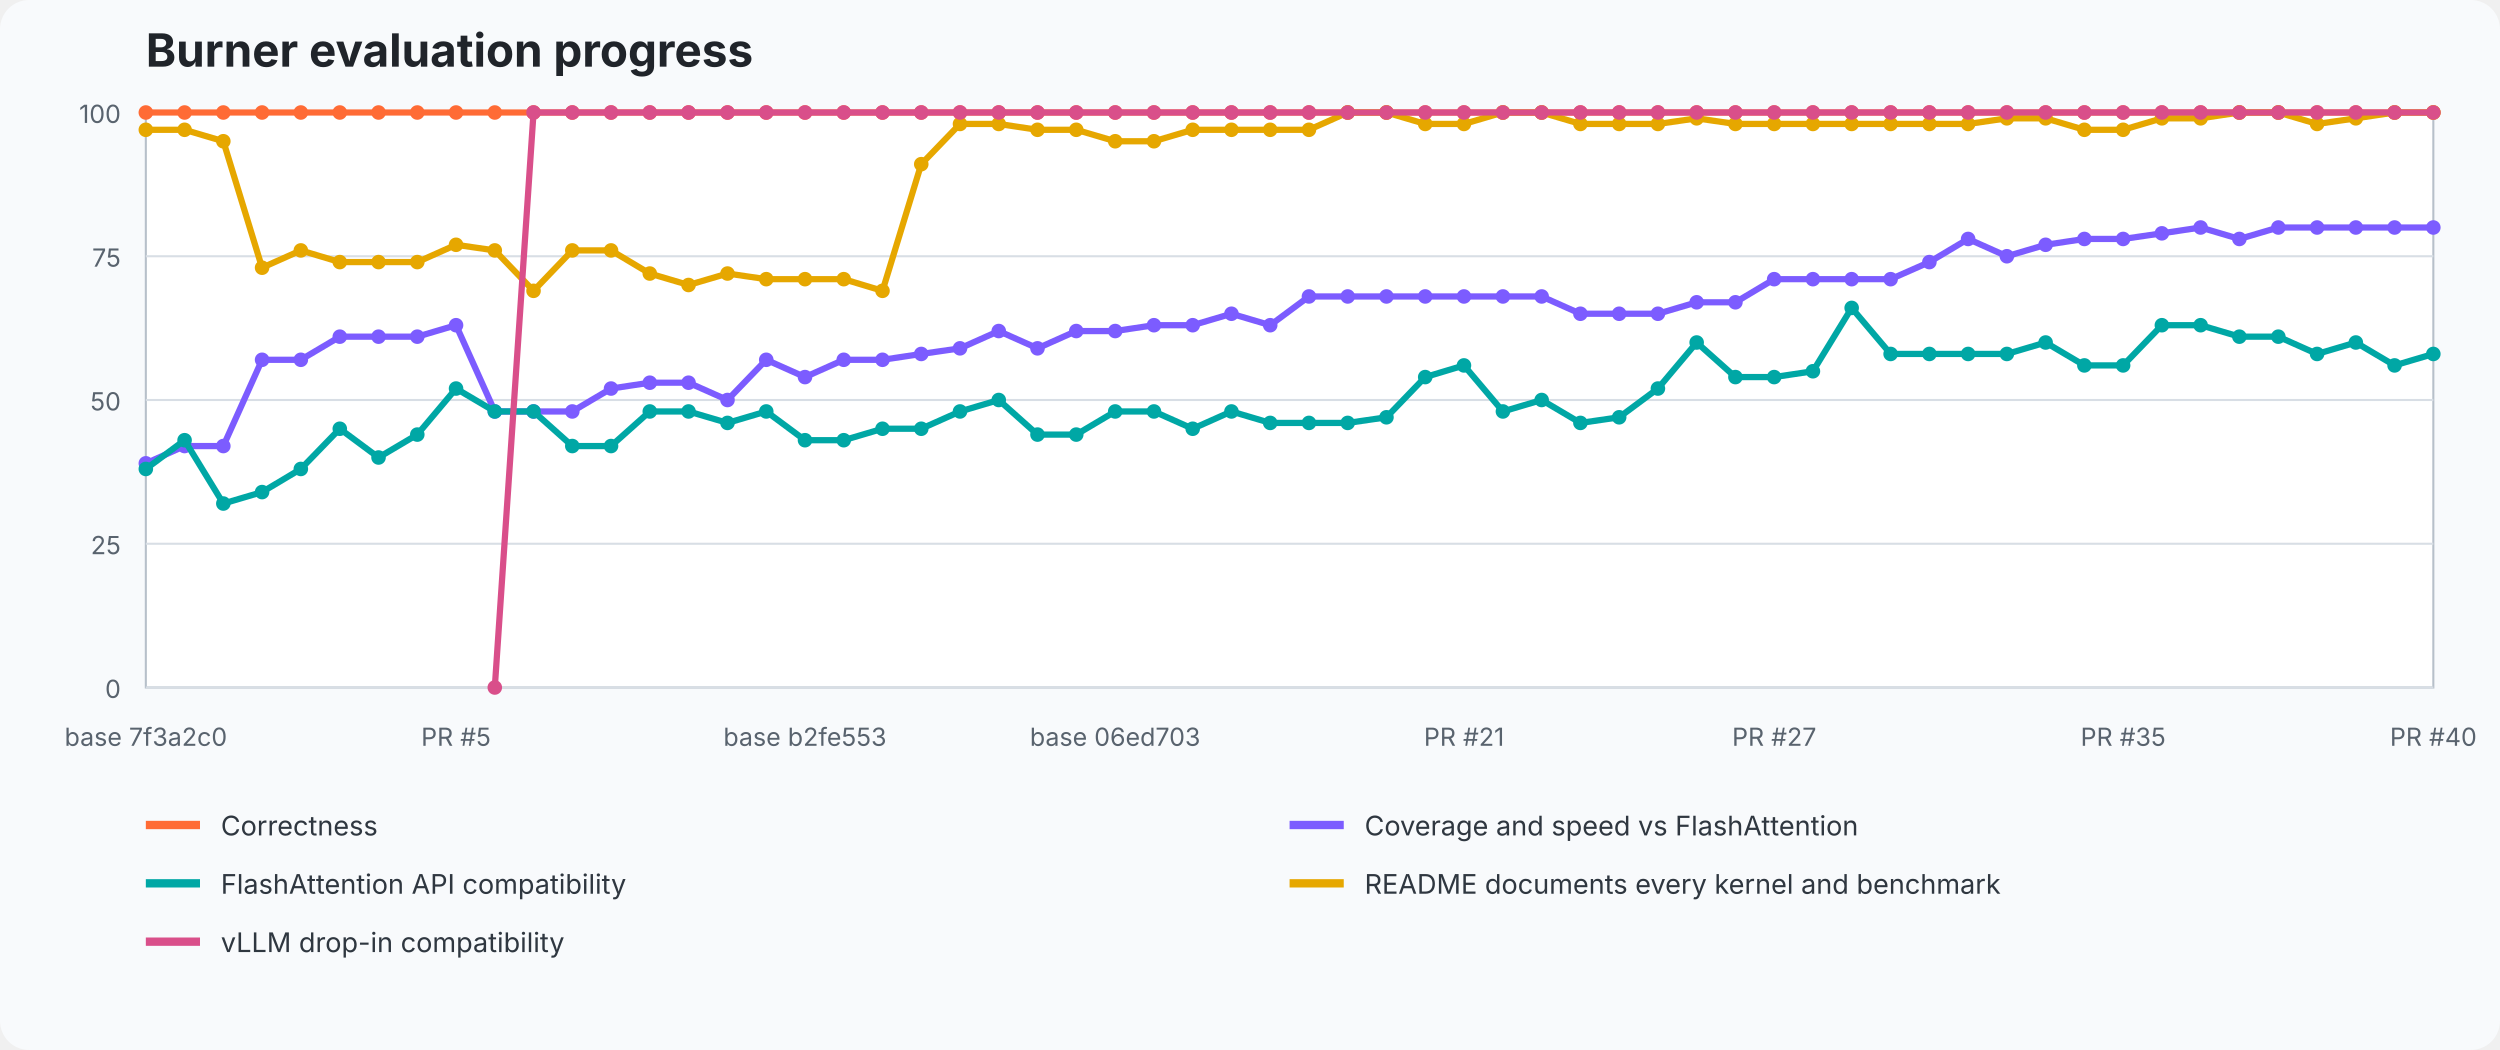
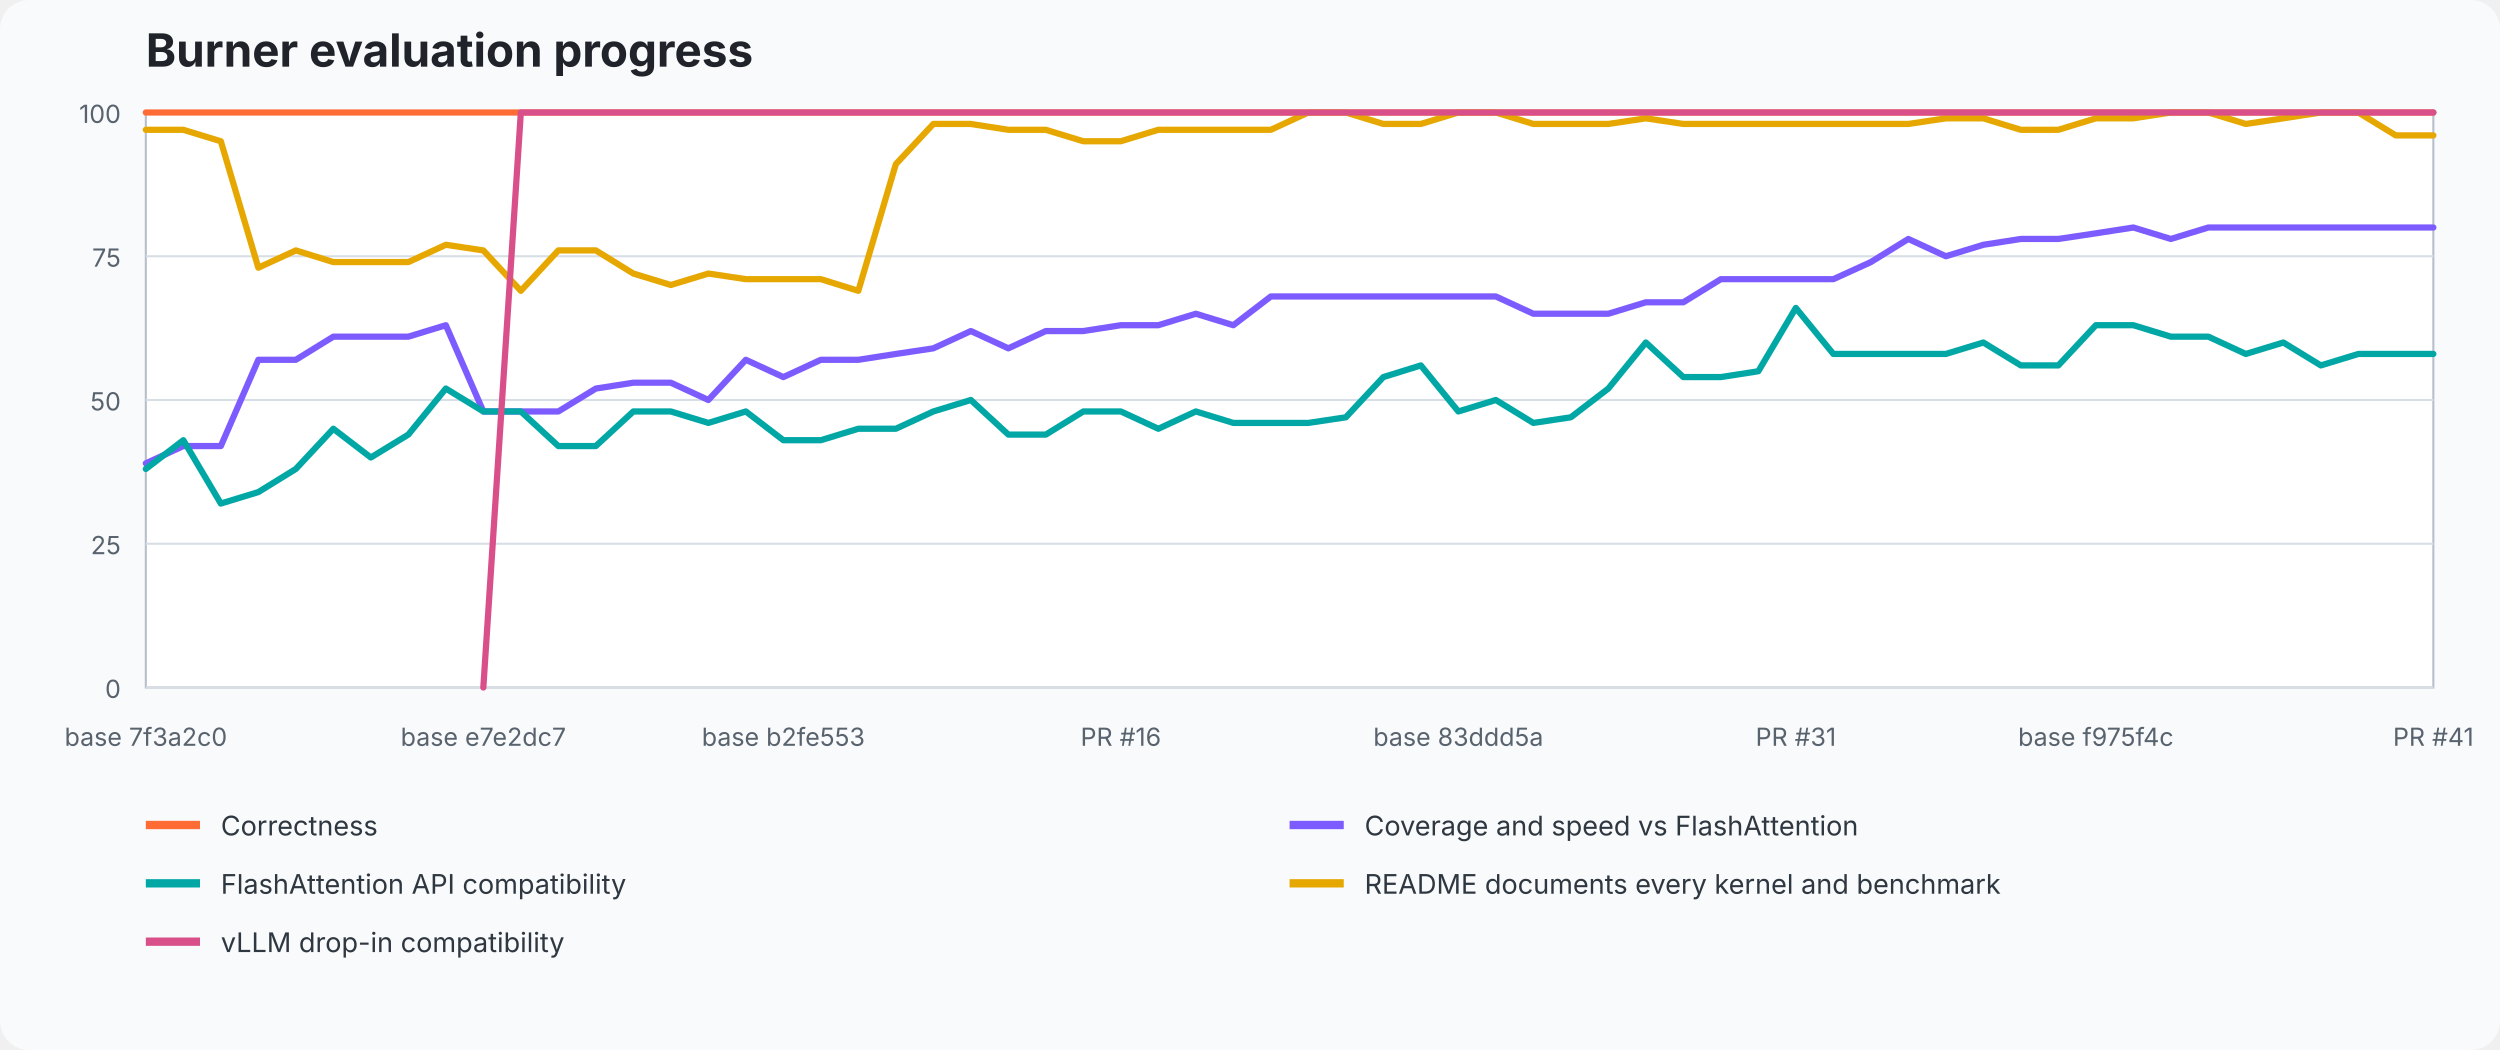
<svg xmlns="http://www.w3.org/2000/svg" width="1200" height="504" viewBox="0 0 1200 504" role="img" aria-labelledby="title desc">
  <style>text{font-family:ui-sans-serif,system-ui,-apple-system,BlinkMacSystemFont,"Segoe UI",sans-serif}.title{font-size:22px;font-weight:700;fill:#20242a}.axis{font-size:12px;fill:#59636e}.legend{font-size:13px;fill:#2f3740}.grid{stroke:#d8dee5;stroke-width:1}.plot{fill:#fff;stroke:#b7c0ca}</style>
  <rect width="100%" height="100%" fill="#f8fafc" rx="14" />
  <text x="70" y="32" class="title">Burner evaluation progress</text>
  <rect x="70" y="54" width="1098" height="276" class="plot" />
  <line x1="70" y1="330" x2="1168" y2="330" class="grid" />
  <text x="58" y="335" text-anchor="end" class="axis">0</text>
  <line x1="70" y1="261" x2="1168" y2="261" class="grid" />
  <text x="58" y="266" text-anchor="end" class="axis">25</text>
  <line x1="70" y1="192" x2="1168" y2="192" class="grid" />
  <text x="58" y="197" text-anchor="end" class="axis">50</text>
  <line x1="70" y1="123" x2="1168" y2="123" class="grid" />
  <text x="58" y="128" text-anchor="end" class="axis">75</text>
  <line x1="70" y1="54" x2="1168" y2="54" class="grid" />
  <text x="58" y="59" text-anchor="end" class="axis">100</text>
-   <polyline points="70.0,54.0 88.6,54.0 107.2,54.0 125.8,54.0 144.4,54.0 163.1,54.0 181.7,54.0 200.3,54.0 218.9,54.0 237.5,54.0 256.1,54.0 274.7,54.0 293.3,54.0 311.9,54.0 330.5,54.0 349.2,54.0 367.8,54.0 386.4,54.0 405.0,54.0 423.6,54.0 442.2,54.0 460.8,54.0 479.4,54.0 498.0,54.0 516.6,54.0 535.3,54.0 553.9,54.0 572.5,54.0 591.1,54.0 609.7,54.0 628.3,54.0 646.9,54.0 665.5,54.0 684.1,54.0 702.7,54.0 721.4,54.0 740.0,54.0 758.6,54.0 777.2,54.0 795.8,54.0 814.4,54.0 833.0,54.0 851.6,54.0 870.2,54.0 888.8,54.0 907.5,54.0 926.1,54.0 944.7,54.0 963.3,54.0 981.9,54.0 1000.5,54.0 1019.1,54.0 1037.7,54.0 1056.3,54.0 1074.9,54.0 1093.6,54.0 1112.2,54.0 1130.8,54.0 1149.4,54.0 1168.0,54.0" fill="none" stroke="#ff6b35" stroke-width="3" stroke-linejoin="round" stroke-linecap="round" />
-   <circle cx="70.0" cy="54.0" r="3.5" fill="#ff6b35" />
-   <circle cx="88.6" cy="54.0" r="3.5" fill="#ff6b35" />
-   <circle cx="107.2" cy="54.0" r="3.5" fill="#ff6b35" />
-   <circle cx="125.8" cy="54.0" r="3.5" fill="#ff6b35" />
-   <circle cx="144.4" cy="54.0" r="3.5" fill="#ff6b35" />
-   <circle cx="163.1" cy="54.0" r="3.5" fill="#ff6b35" />
-   <circle cx="181.7" cy="54.0" r="3.5" fill="#ff6b35" />
-   <circle cx="200.3" cy="54.0" r="3.5" fill="#ff6b35" />
-   <circle cx="218.9" cy="54.0" r="3.5" fill="#ff6b35" />
-   <circle cx="237.5" cy="54.0" r="3.5" fill="#ff6b35" />
-   <circle cx="256.1" cy="54.0" r="3.5" fill="#ff6b35" />
-   <circle cx="274.7" cy="54.0" r="3.5" fill="#ff6b35" />
-   <circle cx="293.3" cy="54.0" r="3.5" fill="#ff6b35" />
-   <circle cx="311.9" cy="54.0" r="3.5" fill="#ff6b35" />
-   <circle cx="330.5" cy="54.0" r="3.5" fill="#ff6b35" />
-   <circle cx="349.2" cy="54.0" r="3.5" fill="#ff6b35" />
-   <circle cx="367.8" cy="54.0" r="3.5" fill="#ff6b35" />
-   <circle cx="386.4" cy="54.0" r="3.5" fill="#ff6b35" />
-   <circle cx="405.0" cy="54.0" r="3.5" fill="#ff6b35" />
-   <circle cx="423.6" cy="54.0" r="3.5" fill="#ff6b35" />
-   <circle cx="442.2" cy="54.0" r="3.5" fill="#ff6b35" />
-   <circle cx="460.8" cy="54.0" r="3.5" fill="#ff6b35" />
-   <circle cx="479.4" cy="54.0" r="3.5" fill="#ff6b35" />
-   <circle cx="498.0" cy="54.0" r="3.5" fill="#ff6b35" />
-   <circle cx="516.6" cy="54.0" r="3.5" fill="#ff6b35" />
-   <circle cx="535.3" cy="54.0" r="3.5" fill="#ff6b35" />
-   <circle cx="553.9" cy="54.0" r="3.5" fill="#ff6b35" />
-   <circle cx="572.5" cy="54.0" r="3.5" fill="#ff6b35" />
-   <circle cx="591.1" cy="54.0" r="3.5" fill="#ff6b35" />
-   <circle cx="609.7" cy="54.0" r="3.5" fill="#ff6b35" />
-   <circle cx="628.3" cy="54.0" r="3.5" fill="#ff6b35" />
-   <circle cx="646.9" cy="54.0" r="3.5" fill="#ff6b35" />
-   <circle cx="665.5" cy="54.0" r="3.5" fill="#ff6b35" />
-   <circle cx="684.1" cy="54.0" r="3.5" fill="#ff6b35" />
-   <circle cx="702.7" cy="54.0" r="3.5" fill="#ff6b35" />
-   <circle cx="721.4" cy="54.0" r="3.5" fill="#ff6b35" />
-   <circle cx="740.0" cy="54.0" r="3.5" fill="#ff6b35" />
-   <circle cx="758.6" cy="54.0" r="3.5" fill="#ff6b35" />
-   <circle cx="777.2" cy="54.0" r="3.5" fill="#ff6b35" />
-   <circle cx="795.8" cy="54.0" r="3.5" fill="#ff6b35" />
-   <circle cx="814.4" cy="54.0" r="3.5" fill="#ff6b35" />
-   <circle cx="833.0" cy="54.0" r="3.5" fill="#ff6b35" />
-   <circle cx="851.6" cy="54.0" r="3.5" fill="#ff6b35" />
-   <circle cx="870.2" cy="54.0" r="3.5" fill="#ff6b35" />
-   <circle cx="888.8" cy="54.0" r="3.5" fill="#ff6b35" />
-   <circle cx="907.5" cy="54.0" r="3.5" fill="#ff6b35" />
-   <circle cx="926.1" cy="54.0" r="3.5" fill="#ff6b35" />
-   <circle cx="944.7" cy="54.0" r="3.5" fill="#ff6b35" />
-   <circle cx="963.3" cy="54.0" r="3.5" fill="#ff6b35" />
-   <circle cx="981.9" cy="54.0" r="3.5" fill="#ff6b35" />
-   <circle cx="1000.5" cy="54.0" r="3.5" fill="#ff6b35" />
-   <circle cx="1019.1" cy="54.0" r="3.5" fill="#ff6b35" />
-   <circle cx="1037.7" cy="54.0" r="3.5" fill="#ff6b35" />
-   <circle cx="1056.3" cy="54.0" r="3.5" fill="#ff6b35" />
-   <circle cx="1074.9" cy="54.0" r="3.5" fill="#ff6b35" />
-   <circle cx="1093.6" cy="54.0" r="3.5" fill="#ff6b35" />
-   <circle cx="1112.2" cy="54.0" r="3.5" fill="#ff6b35" />
-   <circle cx="1130.8" cy="54.0" r="3.5" fill="#ff6b35" />
-   <circle cx="1149.4" cy="54.0" r="3.5" fill="#ff6b35" />
-   <circle cx="1168.0" cy="54.0" r="3.5" fill="#ff6b35" />
-   <polyline points="70.0,222.4 88.6,214.1 107.2,214.1 125.8,172.7 144.4,172.7 163.1,161.6 181.7,161.6 200.3,161.6 218.9,156.1 237.5,197.5 256.1,197.5 274.7,197.5 293.3,186.5 311.9,183.7 330.5,183.7 349.2,192.0 367.8,172.7 386.4,181.0 405.0,172.7 423.6,172.7 442.2,169.9 460.8,167.2 479.4,158.9 498.0,167.2 516.6,158.9 535.3,158.9 553.9,156.1 572.5,156.1 591.1,150.6 609.7,156.1 628.3,142.3 646.9,142.3 665.5,142.3 684.1,142.3 702.7,142.3 721.4,142.3 740.0,142.3 758.6,150.6 777.2,150.6 795.8,150.6 814.4,145.1 833.0,145.1 851.6,134.0 870.2,134.0 888.8,134.0 907.5,134.0 926.1,125.8 944.7,114.7 963.3,123.0 981.9,117.5 1000.5,114.7 1019.1,114.7 1037.7,112.0 1056.3,109.2 1074.9,114.7 1093.6,109.2 1112.2,109.2 1130.8,109.2 1149.4,109.2 1168.0,109.2" fill="none" stroke="#7c5cff" stroke-width="3" stroke-linejoin="round" stroke-linecap="round" />
-   <circle cx="70.0" cy="222.4" r="3.5" fill="#7c5cff" />
-   <circle cx="88.6" cy="214.1" r="3.5" fill="#7c5cff" />
-   <circle cx="107.2" cy="214.1" r="3.5" fill="#7c5cff" />
-   <circle cx="125.8" cy="172.7" r="3.5" fill="#7c5cff" />
-   <circle cx="144.4" cy="172.7" r="3.5" fill="#7c5cff" />
-   <circle cx="163.1" cy="161.6" r="3.5" fill="#7c5cff" />
-   <circle cx="181.7" cy="161.6" r="3.5" fill="#7c5cff" />
-   <circle cx="200.3" cy="161.6" r="3.5" fill="#7c5cff" />
-   <circle cx="218.9" cy="156.1" r="3.5" fill="#7c5cff" />
-   <circle cx="237.5" cy="197.5" r="3.5" fill="#7c5cff" />
-   <circle cx="256.1" cy="197.5" r="3.5" fill="#7c5cff" />
-   <circle cx="274.7" cy="197.5" r="3.5" fill="#7c5cff" />
-   <circle cx="293.3" cy="186.5" r="3.5" fill="#7c5cff" />
-   <circle cx="311.9" cy="183.7" r="3.5" fill="#7c5cff" />
-   <circle cx="330.5" cy="183.7" r="3.5" fill="#7c5cff" />
-   <circle cx="349.2" cy="192.0" r="3.5" fill="#7c5cff" />
-   <circle cx="367.8" cy="172.7" r="3.5" fill="#7c5cff" />
-   <circle cx="386.4" cy="181.0" r="3.5" fill="#7c5cff" />
-   <circle cx="405.0" cy="172.7" r="3.5" fill="#7c5cff" />
-   <circle cx="423.6" cy="172.7" r="3.5" fill="#7c5cff" />
-   <circle cx="442.2" cy="169.9" r="3.5" fill="#7c5cff" />
-   <circle cx="460.8" cy="167.2" r="3.5" fill="#7c5cff" />
-   <circle cx="479.4" cy="158.9" r="3.5" fill="#7c5cff" />
-   <circle cx="498.0" cy="167.2" r="3.5" fill="#7c5cff" />
-   <circle cx="516.6" cy="158.9" r="3.5" fill="#7c5cff" />
-   <circle cx="535.3" cy="158.9" r="3.5" fill="#7c5cff" />
-   <circle cx="553.9" cy="156.1" r="3.5" fill="#7c5cff" />
-   <circle cx="572.5" cy="156.1" r="3.5" fill="#7c5cff" />
-   <circle cx="591.1" cy="150.6" r="3.5" fill="#7c5cff" />
-   <circle cx="609.7" cy="156.1" r="3.5" fill="#7c5cff" />
-   <circle cx="628.3" cy="142.3" r="3.5" fill="#7c5cff" />
-   <circle cx="646.9" cy="142.3" r="3.5" fill="#7c5cff" />
-   <circle cx="665.5" cy="142.3" r="3.5" fill="#7c5cff" />
-   <circle cx="684.1" cy="142.3" r="3.5" fill="#7c5cff" />
-   <circle cx="702.7" cy="142.3" r="3.5" fill="#7c5cff" />
-   <circle cx="721.4" cy="142.3" r="3.5" fill="#7c5cff" />
-   <circle cx="740.0" cy="142.3" r="3.5" fill="#7c5cff" />
-   <circle cx="758.6" cy="150.6" r="3.5" fill="#7c5cff" />
-   <circle cx="777.2" cy="150.6" r="3.5" fill="#7c5cff" />
-   <circle cx="795.8" cy="150.6" r="3.5" fill="#7c5cff" />
-   <circle cx="814.4" cy="145.1" r="3.5" fill="#7c5cff" />
-   <circle cx="833.0" cy="145.1" r="3.5" fill="#7c5cff" />
-   <circle cx="851.6" cy="134.0" r="3.5" fill="#7c5cff" />
-   <circle cx="870.2" cy="134.0" r="3.5" fill="#7c5cff" />
-   <circle cx="888.8" cy="134.0" r="3.5" fill="#7c5cff" />
-   <circle cx="907.5" cy="134.0" r="3.5" fill="#7c5cff" />
-   <circle cx="926.1" cy="125.8" r="3.5" fill="#7c5cff" />
-   <circle cx="944.7" cy="114.7" r="3.5" fill="#7c5cff" />
-   <circle cx="963.3" cy="123.0" r="3.5" fill="#7c5cff" />
-   <circle cx="981.9" cy="117.5" r="3.5" fill="#7c5cff" />
-   <circle cx="1000.5" cy="114.7" r="3.5" fill="#7c5cff" />
-   <circle cx="1019.1" cy="114.7" r="3.5" fill="#7c5cff" />
-   <circle cx="1037.7" cy="112.0" r="3.5" fill="#7c5cff" />
-   <circle cx="1056.3" cy="109.2" r="3.5" fill="#7c5cff" />
-   <circle cx="1074.9" cy="114.7" r="3.5" fill="#7c5cff" />
-   <circle cx="1093.6" cy="109.2" r="3.5" fill="#7c5cff" />
-   <circle cx="1112.2" cy="109.2" r="3.5" fill="#7c5cff" />
-   <circle cx="1130.8" cy="109.2" r="3.5" fill="#7c5cff" />
-   <circle cx="1149.4" cy="109.2" r="3.5" fill="#7c5cff" />
-   <circle cx="1168.0" cy="109.2" r="3.5" fill="#7c5cff" />
-   <polyline points="70.0,225.1 88.6,211.3 107.2,241.7 125.8,236.2 144.4,225.1 163.1,205.8 181.7,219.6 200.3,208.6 218.9,186.5 237.5,197.5 256.1,197.5 274.7,214.1 293.3,214.1 311.9,197.5 330.5,197.5 349.2,203.0 367.8,197.5 386.4,211.3 405.0,211.3 423.6,205.8 442.2,205.8 460.8,197.5 479.4,192.0 498.0,208.6 516.6,208.6 535.3,197.5 553.9,197.5 572.5,205.8 591.1,197.5 609.7,203.0 628.3,203.0 646.9,203.0 665.5,200.3 684.1,181.0 702.7,175.4 721.4,197.5 740.0,192.0 758.6,203.0 777.2,200.3 795.8,186.5 814.4,164.4 833.0,181.0 851.6,181.0 870.2,178.2 888.8,147.8 907.5,169.9 926.1,169.9 944.7,169.9 963.3,169.9 981.9,164.4 1000.5,175.4 1019.1,175.4 1037.7,156.1 1056.3,156.1 1074.9,161.6 1093.6,161.6 1112.2,169.9 1130.8,164.4 1149.4,175.4 1168.0,169.9" fill="none" stroke="#00a7a5" stroke-width="3" stroke-linejoin="round" stroke-linecap="round" />
-   <circle cx="70.0" cy="225.1" r="3.5" fill="#00a7a5" />
-   <circle cx="88.6" cy="211.3" r="3.5" fill="#00a7a5" />
-   <circle cx="107.2" cy="241.7" r="3.5" fill="#00a7a5" />
-   <circle cx="125.8" cy="236.2" r="3.5" fill="#00a7a5" />
-   <circle cx="144.4" cy="225.1" r="3.5" fill="#00a7a5" />
-   <circle cx="163.1" cy="205.8" r="3.5" fill="#00a7a5" />
-   <circle cx="181.7" cy="219.6" r="3.5" fill="#00a7a5" />
-   <circle cx="200.3" cy="208.6" r="3.5" fill="#00a7a5" />
-   <circle cx="218.9" cy="186.5" r="3.5" fill="#00a7a5" />
-   <circle cx="237.5" cy="197.5" r="3.5" fill="#00a7a5" />
-   <circle cx="256.1" cy="197.5" r="3.5" fill="#00a7a5" />
-   <circle cx="274.7" cy="214.1" r="3.5" fill="#00a7a5" />
-   <circle cx="293.3" cy="214.1" r="3.5" fill="#00a7a5" />
-   <circle cx="311.9" cy="197.5" r="3.5" fill="#00a7a5" />
-   <circle cx="330.5" cy="197.5" r="3.5" fill="#00a7a5" />
-   <circle cx="349.2" cy="203.0" r="3.5" fill="#00a7a5" />
-   <circle cx="367.8" cy="197.5" r="3.5" fill="#00a7a5" />
-   <circle cx="386.4" cy="211.3" r="3.5" fill="#00a7a5" />
-   <circle cx="405.0" cy="211.3" r="3.5" fill="#00a7a5" />
-   <circle cx="423.6" cy="205.8" r="3.5" fill="#00a7a5" />
-   <circle cx="442.2" cy="205.8" r="3.5" fill="#00a7a5" />
-   <circle cx="460.8" cy="197.5" r="3.5" fill="#00a7a5" />
-   <circle cx="479.4" cy="192.0" r="3.5" fill="#00a7a5" />
-   <circle cx="498.0" cy="208.6" r="3.5" fill="#00a7a5" />
-   <circle cx="516.6" cy="208.6" r="3.5" fill="#00a7a5" />
-   <circle cx="535.3" cy="197.5" r="3.5" fill="#00a7a5" />
-   <circle cx="553.9" cy="197.5" r="3.5" fill="#00a7a5" />
-   <circle cx="572.5" cy="205.8" r="3.5" fill="#00a7a5" />
-   <circle cx="591.1" cy="197.5" r="3.5" fill="#00a7a5" />
-   <circle cx="609.7" cy="203.0" r="3.5" fill="#00a7a5" />
-   <circle cx="628.3" cy="203.0" r="3.5" fill="#00a7a5" />
-   <circle cx="646.9" cy="203.0" r="3.5" fill="#00a7a5" />
-   <circle cx="665.5" cy="200.3" r="3.5" fill="#00a7a5" />
-   <circle cx="684.1" cy="181.0" r="3.5" fill="#00a7a5" />
-   <circle cx="702.7" cy="175.4" r="3.5" fill="#00a7a5" />
-   <circle cx="721.4" cy="197.5" r="3.5" fill="#00a7a5" />
-   <circle cx="740.0" cy="192.0" r="3.5" fill="#00a7a5" />
-   <circle cx="758.6" cy="203.0" r="3.5" fill="#00a7a5" />
-   <circle cx="777.2" cy="200.3" r="3.5" fill="#00a7a5" />
-   <circle cx="795.8" cy="186.5" r="3.5" fill="#00a7a5" />
-   <circle cx="814.4" cy="164.4" r="3.5" fill="#00a7a5" />
-   <circle cx="833.0" cy="181.0" r="3.5" fill="#00a7a5" />
-   <circle cx="851.6" cy="181.0" r="3.5" fill="#00a7a5" />
-   <circle cx="870.2" cy="178.2" r="3.5" fill="#00a7a5" />
-   <circle cx="888.8" cy="147.8" r="3.5" fill="#00a7a5" />
-   <circle cx="907.5" cy="169.9" r="3.5" fill="#00a7a5" />
-   <circle cx="926.1" cy="169.9" r="3.5" fill="#00a7a5" />
-   <circle cx="944.7" cy="169.9" r="3.5" fill="#00a7a5" />
-   <circle cx="963.3" cy="169.9" r="3.5" fill="#00a7a5" />
-   <circle cx="981.9" cy="164.4" r="3.5" fill="#00a7a5" />
-   <circle cx="1000.5" cy="175.4" r="3.5" fill="#00a7a5" />
-   <circle cx="1019.1" cy="175.4" r="3.5" fill="#00a7a5" />
-   <circle cx="1037.7" cy="156.1" r="3.5" fill="#00a7a5" />
-   <circle cx="1056.3" cy="156.1" r="3.5" fill="#00a7a5" />
-   <circle cx="1074.9" cy="161.6" r="3.5" fill="#00a7a5" />
-   <circle cx="1093.6" cy="161.6" r="3.5" fill="#00a7a5" />
-   <circle cx="1112.2" cy="169.9" r="3.5" fill="#00a7a5" />
-   <circle cx="1130.8" cy="164.4" r="3.5" fill="#00a7a5" />
-   <circle cx="1149.4" cy="175.4" r="3.5" fill="#00a7a5" />
-   <circle cx="1168.0" cy="169.9" r="3.5" fill="#00a7a5" />
-   <polyline points="70.0,62.3 88.6,62.3 107.2,67.8 125.8,128.5 144.4,120.2 163.1,125.8 181.7,125.8 200.3,125.8 218.9,117.5 237.5,120.2 256.1,139.6 274.7,120.2 293.3,120.2 311.9,131.3 330.5,136.8 349.2,131.3 367.8,134.0 386.4,134.0 405.0,134.0 423.6,139.6 442.2,78.8 460.8,59.5 479.4,59.5 498.0,62.3 516.6,62.3 535.3,67.8 553.9,67.8 572.5,62.3 591.1,62.3 609.7,62.3 628.3,62.3 646.9,54.0 665.5,54.0 684.1,59.5 702.7,59.5 721.4,54.0 740.0,54.0 758.6,59.5 777.2,59.5 795.8,59.5 814.4,56.8 833.0,59.5 851.6,59.5 870.2,59.5 888.8,59.5 907.5,59.5 926.1,59.5 944.7,59.5 963.3,56.8 981.9,56.8 1000.5,62.3 1019.1,62.3 1037.7,56.8 1056.3,56.8 1074.9,54.0 1093.6,54.0 1112.2,59.5 1130.8,56.8 1149.4,54.0 1168.0,54.0" fill="none" stroke="#e6a700" stroke-width="3" stroke-linejoin="round" stroke-linecap="round" />
-   <circle cx="70.0" cy="62.3" r="3.5" fill="#e6a700" />
-   <circle cx="88.6" cy="62.3" r="3.5" fill="#e6a700" />
-   <circle cx="107.2" cy="67.8" r="3.5" fill="#e6a700" />
-   <circle cx="125.8" cy="128.5" r="3.5" fill="#e6a700" />
-   <circle cx="144.4" cy="120.2" r="3.5" fill="#e6a700" />
-   <circle cx="163.1" cy="125.8" r="3.5" fill="#e6a700" />
-   <circle cx="181.7" cy="125.8" r="3.5" fill="#e6a700" />
-   <circle cx="200.3" cy="125.8" r="3.5" fill="#e6a700" />
-   <circle cx="218.9" cy="117.5" r="3.5" fill="#e6a700" />
-   <circle cx="237.5" cy="120.2" r="3.5" fill="#e6a700" />
-   <circle cx="256.1" cy="139.6" r="3.5" fill="#e6a700" />
-   <circle cx="274.7" cy="120.2" r="3.5" fill="#e6a700" />
-   <circle cx="293.3" cy="120.2" r="3.5" fill="#e6a700" />
-   <circle cx="311.9" cy="131.3" r="3.5" fill="#e6a700" />
-   <circle cx="330.5" cy="136.8" r="3.5" fill="#e6a700" />
-   <circle cx="349.2" cy="131.3" r="3.5" fill="#e6a700" />
-   <circle cx="367.8" cy="134.0" r="3.5" fill="#e6a700" />
-   <circle cx="386.4" cy="134.0" r="3.5" fill="#e6a700" />
-   <circle cx="405.0" cy="134.0" r="3.5" fill="#e6a700" />
-   <circle cx="423.6" cy="139.6" r="3.5" fill="#e6a700" />
-   <circle cx="442.2" cy="78.8" r="3.5" fill="#e6a700" />
-   <circle cx="460.8" cy="59.5" r="3.5" fill="#e6a700" />
-   <circle cx="479.4" cy="59.5" r="3.5" fill="#e6a700" />
-   <circle cx="498.0" cy="62.3" r="3.5" fill="#e6a700" />
-   <circle cx="516.6" cy="62.3" r="3.5" fill="#e6a700" />
-   <circle cx="535.3" cy="67.8" r="3.5" fill="#e6a700" />
-   <circle cx="553.9" cy="67.8" r="3.5" fill="#e6a700" />
-   <circle cx="572.5" cy="62.3" r="3.5" fill="#e6a700" />
-   <circle cx="591.1" cy="62.3" r="3.5" fill="#e6a700" />
-   <circle cx="609.7" cy="62.3" r="3.5" fill="#e6a700" />
-   <circle cx="628.3" cy="62.3" r="3.5" fill="#e6a700" />
-   <circle cx="646.9" cy="54.0" r="3.5" fill="#e6a700" />
-   <circle cx="665.5" cy="54.0" r="3.5" fill="#e6a700" />
-   <circle cx="684.1" cy="59.5" r="3.5" fill="#e6a700" />
-   <circle cx="702.7" cy="59.5" r="3.5" fill="#e6a700" />
-   <circle cx="721.4" cy="54.0" r="3.5" fill="#e6a700" />
-   <circle cx="740.0" cy="54.0" r="3.5" fill="#e6a700" />
-   <circle cx="758.6" cy="59.5" r="3.5" fill="#e6a700" />
-   <circle cx="777.2" cy="59.5" r="3.5" fill="#e6a700" />
-   <circle cx="795.8" cy="59.5" r="3.5" fill="#e6a700" />
-   <circle cx="814.4" cy="56.8" r="3.5" fill="#e6a700" />
-   <circle cx="833.0" cy="59.5" r="3.5" fill="#e6a700" />
-   <circle cx="851.6" cy="59.5" r="3.5" fill="#e6a700" />
-   <circle cx="870.2" cy="59.5" r="3.5" fill="#e6a700" />
-   <circle cx="888.8" cy="59.5" r="3.5" fill="#e6a700" />
-   <circle cx="907.5" cy="59.5" r="3.5" fill="#e6a700" />
-   <circle cx="926.1" cy="59.5" r="3.5" fill="#e6a700" />
-   <circle cx="944.7" cy="59.5" r="3.5" fill="#e6a700" />
-   <circle cx="963.3" cy="56.8" r="3.5" fill="#e6a700" />
-   <circle cx="981.9" cy="56.8" r="3.5" fill="#e6a700" />
-   <circle cx="1000.5" cy="62.3" r="3.5" fill="#e6a700" />
-   <circle cx="1019.1" cy="62.3" r="3.5" fill="#e6a700" />
-   <circle cx="1037.7" cy="56.8" r="3.5" fill="#e6a700" />
-   <circle cx="1056.3" cy="56.8" r="3.5" fill="#e6a700" />
-   <circle cx="1074.9" cy="54.0" r="3.5" fill="#e6a700" />
-   <circle cx="1093.6" cy="54.0" r="3.5" fill="#e6a700" />
-   <circle cx="1112.2" cy="59.5" r="3.5" fill="#e6a700" />
-   <circle cx="1130.8" cy="56.8" r="3.5" fill="#e6a700" />
-   <circle cx="1149.4" cy="54.0" r="3.5" fill="#e6a700" />
-   <circle cx="1168.0" cy="54.0" r="3.5" fill="#e6a700" />
-   <polyline points="237.5,330.0 256.1,54.0 274.7,54.0 293.3,54.0 311.9,54.0 330.5,54.0 349.2,54.0 367.8,54.0 386.4,54.0 405.0,54.0 423.6,54.0 442.2,54.0 460.8,54.0 479.4,54.0 498.0,54.0 516.6,54.0 535.3,54.0 553.9,54.0 572.5,54.0 591.1,54.0 609.7,54.0 628.3,54.0 646.9,54.0 665.5,54.0 684.1,54.0 702.7,54.0 721.4,54.0 740.0,54.0 758.6,54.0 777.2,54.0 795.8,54.0 814.4,54.0 833.0,54.0 851.6,54.0 870.2,54.0 888.8,54.0 907.5,54.0 926.1,54.0 944.7,54.0 963.3,54.0 981.9,54.0 1000.5,54.0 1019.1,54.0 1037.7,54.0 1056.3,54.0 1074.9,54.0 1093.6,54.0 1112.2,54.0 1130.8,54.0 1149.4,54.0 1168.0,54.0" fill="none" stroke="#d94f8a" stroke-width="3" stroke-linejoin="round" stroke-linecap="round" />
-   <circle cx="237.5" cy="330.0" r="3.5" fill="#d94f8a" />
-   <circle cx="256.1" cy="54.0" r="3.5" fill="#d94f8a" />
-   <circle cx="274.7" cy="54.0" r="3.5" fill="#d94f8a" />
-   <circle cx="293.3" cy="54.0" r="3.5" fill="#d94f8a" />
-   <circle cx="311.9" cy="54.0" r="3.5" fill="#d94f8a" />
-   <circle cx="330.5" cy="54.0" r="3.5" fill="#d94f8a" />
-   <circle cx="349.2" cy="54.0" r="3.5" fill="#d94f8a" />
-   <circle cx="367.8" cy="54.0" r="3.5" fill="#d94f8a" />
-   <circle cx="386.4" cy="54.0" r="3.5" fill="#d94f8a" />
-   <circle cx="405.0" cy="54.0" r="3.5" fill="#d94f8a" />
-   <circle cx="423.6" cy="54.0" r="3.5" fill="#d94f8a" />
-   <circle cx="442.2" cy="54.0" r="3.5" fill="#d94f8a" />
-   <circle cx="460.8" cy="54.0" r="3.5" fill="#d94f8a" />
-   <circle cx="479.4" cy="54.0" r="3.5" fill="#d94f8a" />
-   <circle cx="498.0" cy="54.0" r="3.5" fill="#d94f8a" />
-   <circle cx="516.6" cy="54.0" r="3.5" fill="#d94f8a" />
-   <circle cx="535.3" cy="54.0" r="3.5" fill="#d94f8a" />
-   <circle cx="553.9" cy="54.0" r="3.5" fill="#d94f8a" />
-   <circle cx="572.5" cy="54.0" r="3.5" fill="#d94f8a" />
-   <circle cx="591.1" cy="54.0" r="3.5" fill="#d94f8a" />
-   <circle cx="609.7" cy="54.0" r="3.5" fill="#d94f8a" />
-   <circle cx="628.3" cy="54.0" r="3.5" fill="#d94f8a" />
-   <circle cx="646.9" cy="54.0" r="3.5" fill="#d94f8a" />
-   <circle cx="665.5" cy="54.0" r="3.5" fill="#d94f8a" />
-   <circle cx="684.1" cy="54.0" r="3.5" fill="#d94f8a" />
-   <circle cx="702.7" cy="54.0" r="3.5" fill="#d94f8a" />
-   <circle cx="721.4" cy="54.0" r="3.5" fill="#d94f8a" />
-   <circle cx="740.0" cy="54.0" r="3.5" fill="#d94f8a" />
-   <circle cx="758.6" cy="54.0" r="3.5" fill="#d94f8a" />
-   <circle cx="777.2" cy="54.0" r="3.5" fill="#d94f8a" />
-   <circle cx="795.8" cy="54.0" r="3.5" fill="#d94f8a" />
-   <circle cx="814.4" cy="54.0" r="3.5" fill="#d94f8a" />
-   <circle cx="833.0" cy="54.0" r="3.5" fill="#d94f8a" />
-   <circle cx="851.6" cy="54.0" r="3.5" fill="#d94f8a" />
-   <circle cx="870.2" cy="54.0" r="3.5" fill="#d94f8a" />
-   <circle cx="888.8" cy="54.0" r="3.5" fill="#d94f8a" />
-   <circle cx="907.5" cy="54.0" r="3.5" fill="#d94f8a" />
-   <circle cx="926.1" cy="54.0" r="3.5" fill="#d94f8a" />
-   <circle cx="944.7" cy="54.0" r="3.5" fill="#d94f8a" />
-   <circle cx="963.3" cy="54.0" r="3.5" fill="#d94f8a" />
-   <circle cx="981.9" cy="54.0" r="3.5" fill="#d94f8a" />
-   <circle cx="1000.5" cy="54.0" r="3.5" fill="#d94f8a" />
-   <circle cx="1019.1" cy="54.0" r="3.5" fill="#d94f8a" />
-   <circle cx="1037.7" cy="54.0" r="3.5" fill="#d94f8a" />
-   <circle cx="1056.3" cy="54.0" r="3.5" fill="#d94f8a" />
-   <circle cx="1074.9" cy="54.0" r="3.5" fill="#d94f8a" />
-   <circle cx="1093.6" cy="54.0" r="3.5" fill="#d94f8a" />
-   <circle cx="1112.2" cy="54.0" r="3.5" fill="#d94f8a" />
-   <circle cx="1130.8" cy="54.0" r="3.5" fill="#d94f8a" />
-   <circle cx="1149.4" cy="54.0" r="3.5" fill="#d94f8a" />
-   <circle cx="1168.0" cy="54.0" r="3.5" fill="#d94f8a" />
+   <polyline points="70.0,54.0 88.0,54.0 106.0,54.0 124.0,54.0 142.0,54.0 160.0,54.0 178.0,54.0 196.0,54.0 214.0,54.0 232.0,54.0 250.0,54.0 268.0,54.0 286.0,54.0 304.0,54.0 322.0,54.0 340.0,54.0 358.0,54.0 376.0,54.0 394.0,54.0 412.0,54.0 430.0,54.0 448.0,54.0 466.0,54.0 484.0,54.0 502.0,54.0 520.0,54.0 538.0,54.0 556.0,54.0 574.0,54.0 592.0,54.0 610.0,54.0 628.0,54.0 646.0,54.0 664.0,54.0 682.0,54.0 700.0,54.0 718.0,54.0 736.0,54.0 754.0,54.0 772.0,54.0 790.0,54.0 808.0,54.0 826.0,54.0 844.0,54.0 862.0,54.0 880.0,54.0 898.0,54.0 916.0,54.0 934.0,54.0 952.0,54.0 970.0,54.0 988.0,54.0 1006.0,54.0 1024.0,54.0 1042.0,54.0 1060.0,54.0 1078.0,54.0 1096.0,54.0 1114.0,54.0 1132.0,54.0 1150.0,54.0 1168.0,54.0" fill="none" stroke="#ff6b35" stroke-width="3" stroke-linejoin="round" stroke-linecap="round" />
+   <polyline points="70.0,222.4 88.0,214.1 106.0,214.1 124.0,172.7 142.0,172.7 160.0,161.6 178.0,161.6 196.0,161.6 214.0,156.1 232.0,197.5 250.0,197.5 268.0,197.5 286.0,186.5 304.0,183.7 322.0,183.7 340.0,192.0 358.0,172.7 376.0,181.0 394.0,172.7 412.0,172.7 430.0,169.9 448.0,167.2 466.0,158.9 484.0,167.2 502.0,158.9 520.0,158.9 538.0,156.1 556.0,156.1 574.0,150.6 592.0,156.1 610.0,142.3 628.0,142.3 646.0,142.3 664.0,142.3 682.0,142.3 700.0,142.3 718.0,142.3 736.0,150.6 754.0,150.6 772.0,150.6 790.0,145.1 808.0,145.1 826.0,134.0 844.0,134.0 862.0,134.0 880.0,134.0 898.0,125.8 916.0,114.7 934.0,123.0 952.0,117.5 970.0,114.7 988.0,114.7 1006.0,112.0 1024.0,109.2 1042.0,114.7 1060.0,109.2 1078.0,109.2 1096.0,109.2 1114.0,109.2 1132.0,109.2 1150.0,109.2 1168.0,109.2" fill="none" stroke="#7c5cff" stroke-width="3" stroke-linejoin="round" stroke-linecap="round" />
+   <polyline points="70.0,225.1 88.0,211.3 106.0,241.7 124.0,236.2 142.0,225.1 160.0,205.8 178.0,219.6 196.0,208.6 214.0,186.5 232.0,197.5 250.0,197.5 268.0,214.1 286.0,214.1 304.0,197.5 322.0,197.5 340.0,203.0 358.0,197.5 376.0,211.3 394.0,211.3 412.0,205.8 430.0,205.8 448.0,197.5 466.0,192.0 484.0,208.6 502.0,208.6 520.0,197.5 538.0,197.5 556.0,205.8 574.0,197.5 592.0,203.0 610.0,203.0 628.0,203.0 646.0,200.3 664.0,181.0 682.0,175.4 700.0,197.5 718.0,192.0 736.0,203.0 754.0,200.3 772.0,186.5 790.0,164.4 808.0,181.0 826.0,181.0 844.0,178.2 862.0,147.8 880.0,169.9 898.0,169.9 916.0,169.9 934.0,169.9 952.0,164.4 970.0,175.4 988.0,175.4 1006.0,156.1 1024.0,156.1 1042.0,161.6 1060.0,161.6 1078.0,169.9 1096.0,164.4 1114.0,175.4 1132.0,169.9 1150.0,169.9 1168.0,169.9" fill="none" stroke="#00a7a5" stroke-width="3" stroke-linejoin="round" stroke-linecap="round" />
+   <polyline points="70.0,62.3 88.0,62.3 106.0,67.8 124.0,128.5 142.0,120.2 160.0,125.8 178.0,125.8 196.0,125.8 214.0,117.5 232.0,120.2 250.0,139.6 268.0,120.2 286.0,120.2 304.0,131.3 322.0,136.8 340.0,131.3 358.0,134.0 376.0,134.0 394.0,134.0 412.0,139.6 430.0,78.8 448.0,59.5 466.0,59.5 484.0,62.3 502.0,62.3 520.0,67.8 538.0,67.8 556.0,62.3 574.0,62.3 592.0,62.3 610.0,62.3 628.0,54.0 646.0,54.0 664.0,59.5 682.0,59.5 700.0,54.0 718.0,54.0 736.0,59.5 754.0,59.5 772.0,59.5 790.0,56.8 808.0,59.5 826.0,59.5 844.0,59.5 862.0,59.5 880.0,59.5 898.0,59.5 916.0,59.5 934.0,56.8 952.0,56.8 970.0,62.3 988.0,62.3 1006.0,56.8 1024.0,56.8 1042.0,54.0 1060.0,54.0 1078.0,59.5 1096.0,56.8 1114.0,54.0 1132.0,54.0 1150.0,65.0 1168.0,65.0" fill="none" stroke="#e6a700" stroke-width="3" stroke-linejoin="round" stroke-linecap="round" />
+   <polyline points="232.0,330.0 250.0,54.0 268.0,54.0 286.0,54.0 304.0,54.0 322.0,54.0 340.0,54.0 358.0,54.0 376.0,54.0 394.0,54.0 412.0,54.0 430.0,54.0 448.0,54.0 466.0,54.0 484.0,54.0 502.0,54.0 520.0,54.0 538.0,54.0 556.0,54.0 574.0,54.0 592.0,54.0 610.0,54.0 628.0,54.0 646.0,54.0 664.0,54.0 682.0,54.0 700.0,54.0 718.0,54.0 736.0,54.0 754.0,54.0 772.0,54.0 790.0,54.0 808.0,54.0 826.0,54.0 844.0,54.0 862.0,54.0 880.0,54.0 898.0,54.0 916.0,54.0 934.0,54.0 952.0,54.0 970.0,54.0 988.0,54.0 1006.0,54.0 1024.0,54.0 1042.0,54.0 1060.0,54.0 1078.0,54.0 1096.0,54.0 1114.0,54.0 1132.0,54.0 1150.0,54.0 1168.0,54.0" fill="none" stroke="#d94f8a" stroke-width="3" stroke-linejoin="round" stroke-linecap="round" />
  <text x="70" y="358" text-anchor="middle" class="axis">base 7f3a2c0</text>
-   <text x="218.881" y="358" text-anchor="middle" class="axis">PR #5</text>
-   <text x="386.373" y="358" text-anchor="middle" class="axis">base b2fe553</text>
-   <text x="535.254" y="358" text-anchor="middle" class="axis">base 06ed703</text>
-   <text x="702.746" y="358" text-anchor="middle" class="axis">PR #21</text>
-   <text x="851.627" y="358" text-anchor="middle" class="axis">PR #27</text>
-   <text x="1019.119" y="358" text-anchor="middle" class="axis">PR #35</text>
-   <text x="1168" y="358" text-anchor="middle" class="axis">PR #40</text>
+   <text x="232" y="358" text-anchor="middle" class="axis">base e7e2dc7</text>
+   <text x="376" y="358" text-anchor="middle" class="axis">base b2fe553</text>
+   <text x="538" y="358" text-anchor="middle" class="axis">PR #16</text>
+   <text x="700" y="358" text-anchor="middle" class="axis">base 83ddd5a</text>
+   <text x="862" y="358" text-anchor="middle" class="axis">PR #31</text>
+   <text x="1006" y="358" text-anchor="middle" class="axis">base f975f4c</text>
+   <text x="1168" y="358" text-anchor="middle" class="axis">PR #41</text>
  <line x1="70" y1="396" x2="96" y2="396" stroke="#ff6b35" stroke-width="4" />
  <text x="106" y="401" class="legend">Correctness</text>
  <line x1="619" y1="396" x2="645" y2="396" stroke="#7c5cff" stroke-width="4" />
  <text x="655" y="401" class="legend">Coverage and speed vs FlashAttention</text>
  <line x1="70" y1="424" x2="96" y2="424" stroke="#00a7a5" stroke-width="4" />
  <text x="106" y="429" class="legend">FlashAttention API compatibility</text>
  <line x1="619" y1="424" x2="645" y2="424" stroke="#e6a700" stroke-width="4" />
  <text x="655" y="429" class="legend">README documents every kernel and benchmark</text>
  <line x1="70" y1="452" x2="96" y2="452" stroke="#d94f8a" stroke-width="4" />
  <text x="106" y="457" class="legend">vLLM drop-in compatibility</text>
</svg>
